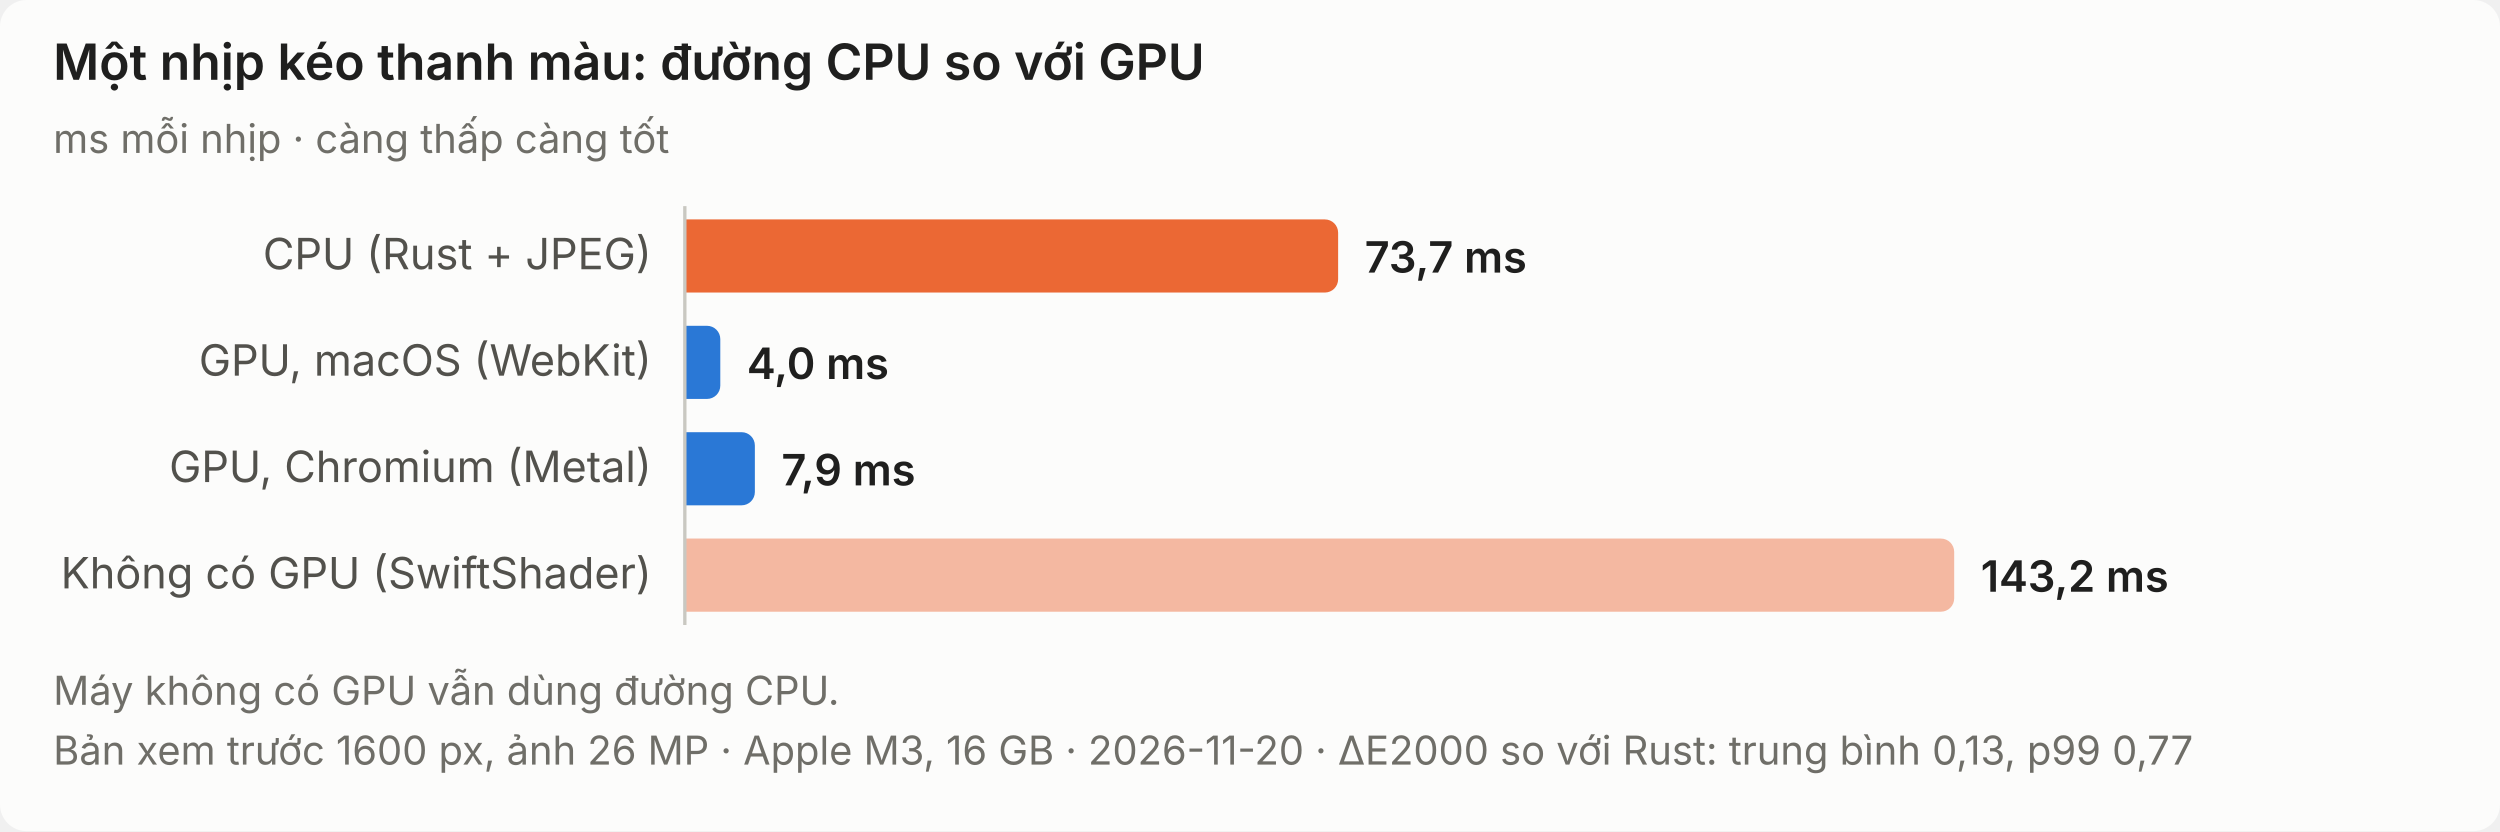
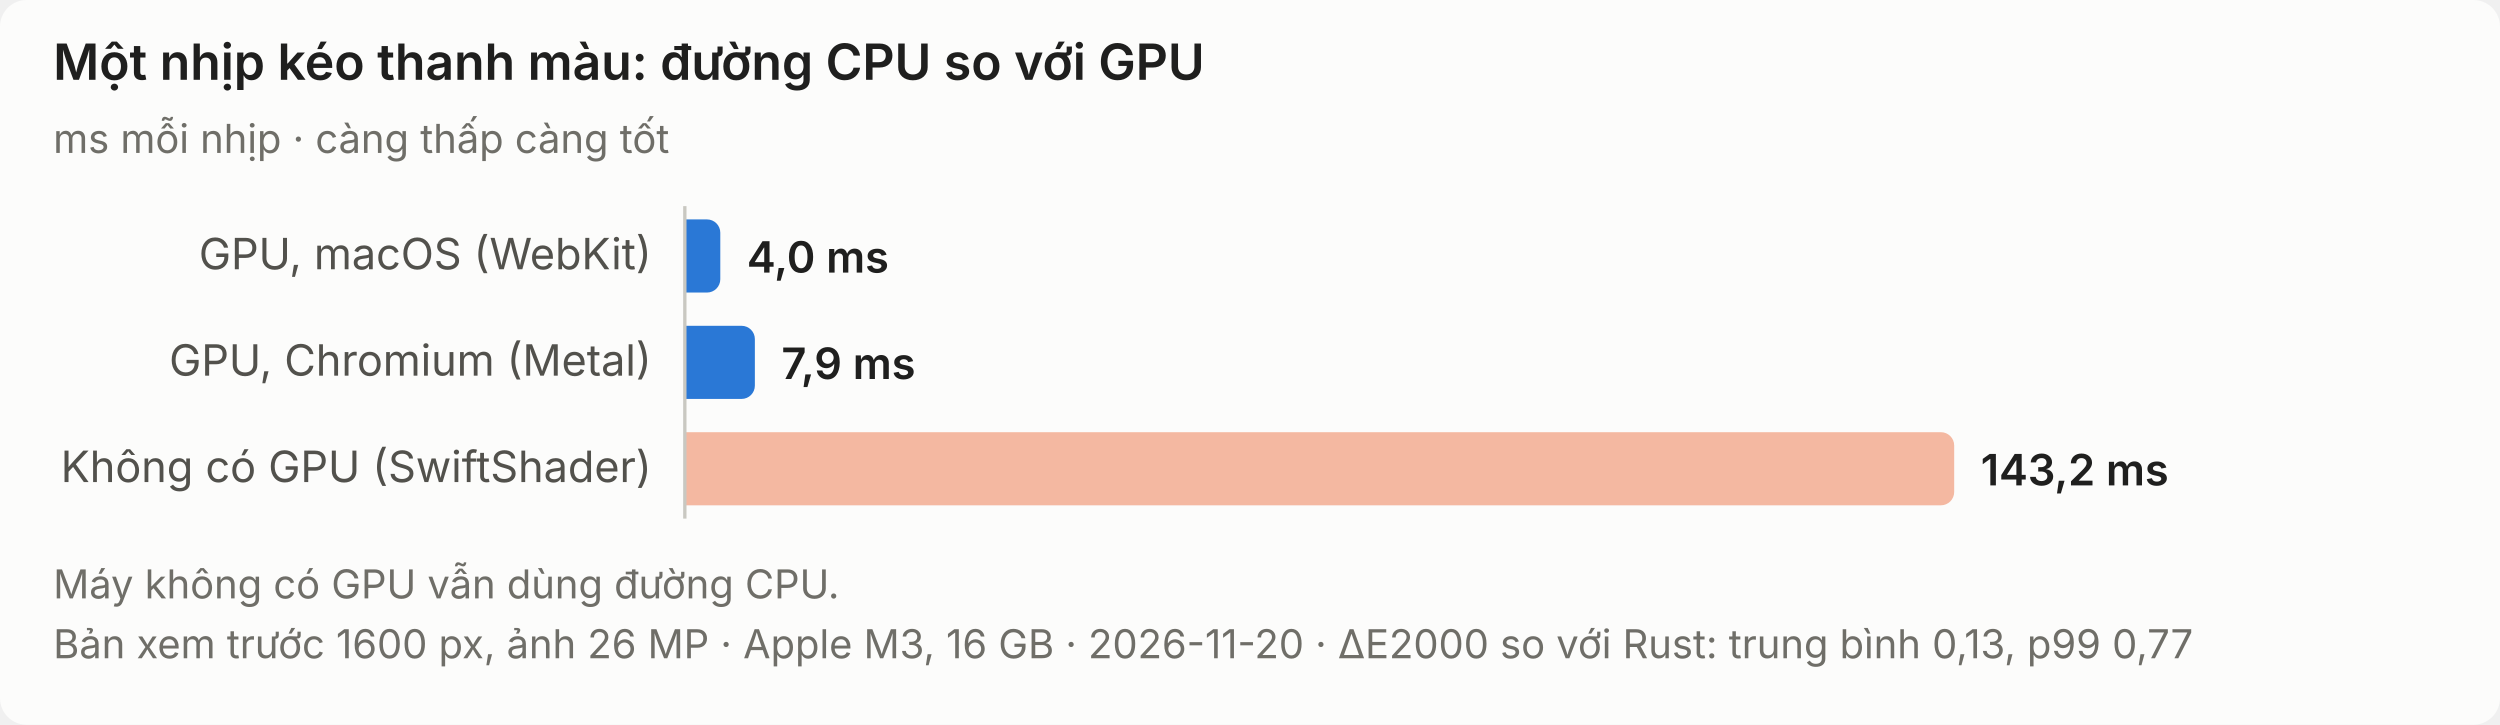
- <svg xmlns="http://www.w3.org/2000/svg" viewBox="-16 -16 752 250" width="752" height="250" role="img" aria-labelledby="t d">
+ <svg xmlns="http://www.w3.org/2000/svg" viewBox="-16 -16 752 218" width="752" height="218" role="img" aria-labelledby="t d">
  <style>
  .bg{fill:#fcfcfb} .t1{fill:#1f1f1e;font:600 13px system-ui,-apple-system,Segoe UI,sans-serif}
  .t2{fill:#52514c;font:13px system-ui,-apple-system,Segoe UI,sans-serif}
  .t3{fill:#6f6e68;font:12px system-ui,-apple-system,Segoe UI,sans-serif}
  .h{font-size:15px} .num{font-variant-numeric:tabular-nums} .axis{stroke:#c9c8c1;stroke-width:1}
  .ref{stroke:#52514c;stroke-width:1.5;stroke-dasharray:4 3} .refw{stroke:#eb6834;stroke-width:1.5;stroke-dasharray:4 3}
  .s1{fill:#2a78d6} .old{fill-opacity:.45} .s2{fill:#eb6834} .s3{fill:#1baf7a} .s4{fill:#eda100} .s5{fill:#e87ba4} .gap{stroke:#fcfcfb;stroke-width:2}
  .in{fill:#fff} .ln{fill:none;stroke:#2a78d6;stroke-width:2;stroke-linejoin:round} .band{fill:#c9c8c1;fill-opacity:.35}
  @media (prefers-color-scheme: dark){
    .bg{fill:#1a1a19} .t1{fill:#f0efec} .t2{fill:#c3c2b7} .t3{fill:#9d9c93} .axis{stroke:#45443f}
    .ref{stroke:#c3c2b7} .refw{stroke:#d95926}
    .s1{fill:#3987e5} .s2{fill:#d95926} .s3{fill:#199e70} .s4{fill:#c98500} .s5{fill:#d55181} .gap{stroke:#1a1a19}
    .ln{stroke:#3987e5} .band{fill:#45443f}
  }
</style>
-   <rect class="bg" x="-16" y="-16" width="752" height="250" rx="8" />
+   <rect class="bg" x="-16" y="-16" width="752" height="218" rx="8" />
  <text class="t1 h" x="0" y="8">Một nhịp kéo thanh màu: đường CPU so với GPU</text>
  <text class="t3" x="0" y="30">ms mỗi nhịp · càng thấp càng tốt</text>
-   <text class="t2" x="180" y="65" text-anchor="end">CPU (Rust + JPEG)</text>
-   <path class="s2" d="M190 50h192.508a4 4 0 0 1 4 4v14a4 4 0 0 1 -4 4h-192.508z" />
-   <text class="t1 num" x="394.508" y="66">73,7 ms</text>
-   <text class="t2" x="180" y="97" text-anchor="end">GPU, macOS (WebKit)</text>
-   <path class="s1" d="M190 82h6.665a4 4 0 0 1 4 4v14a4 4 0 0 1 -4 4h-6.665z" />
-   <text class="t1 num" x="208.665" y="98">4,0 ms</text>
-   <text class="t2" x="180" y="129" text-anchor="end">GPU, Chromium (Metal)</text>
-   <path class="s1" d="M190 114h17.064a4 4 0 0 1 4 4v14a4 4 0 0 1 -4 4h-17.064z" />
-   <text class="t1 num" x="219.064" y="130">7,9 ms</text>
-   <text class="t2" x="180" y="161" text-anchor="end">Không có GPU (SwiftShader)</text>
-   <path class="s2 old" d="M190 146h377.818a4 4 0 0 1 4 4v14a4 4 0 0 1 -4 4h-377.818z" />
-   <text class="t1 num" x="579.818" y="162">143,2 ms</text>
-   <line class="axis" x1="190" x2="190" y1="46" y2="172" />
-   <text class="t3" x="0" y="196">Máy không có GPU vẫn dùng đường CPU.</text>
-   <text class="t3" x="0" y="214">Bản xem trước 1600 px, ảnh 26 MP · Apple M3, 16 GB · 2026-11-20 · ΔE2000 so với Rust: trung bình 0,13, p99 0,77</text>
+   <text class="t2" x="180" y="65" text-anchor="end">GPU, macOS (WebKit)</text>
+   <path class="s1" d="M190 50h6.665a4 4 0 0 1 4 4v14a4 4 0 0 1 -4 4h-6.665z" />
+   <text class="t1 num" x="208.665" y="66">4,0 ms</text>
+   <text class="t2" x="180" y="97" text-anchor="end">GPU, Chromium (Metal)</text>
+   <path class="s1" d="M190 82h17.064a4 4 0 0 1 4 4v14a4 4 0 0 1 -4 4h-17.064z" />
+   <text class="t1 num" x="219.064" y="98">7,9 ms</text>
+   <text class="t2" x="180" y="129" text-anchor="end">Không có GPU (SwiftShader)</text>
+   <path class="s2 old" d="M190 114h377.818a4 4 0 0 1 4 4v14a4 4 0 0 1 -4 4h-377.818z" />
+   <text class="t1 num" x="579.818" y="130">143,2 ms</text>
+   <line class="axis" x1="190" x2="190" y1="46" y2="140" />
+   <text class="t3" x="0" y="164">Máy không có GPU vẫn dùng đường CPU.</text>
+   <text class="t3" x="0" y="182">Bản xem trước 1600 px, ảnh 26 MP · Apple M3, 16 GB · 2026-11-20 · ΔE2000 so với Rust: trung bình 0,13, p99 0,77</text>
</svg>
